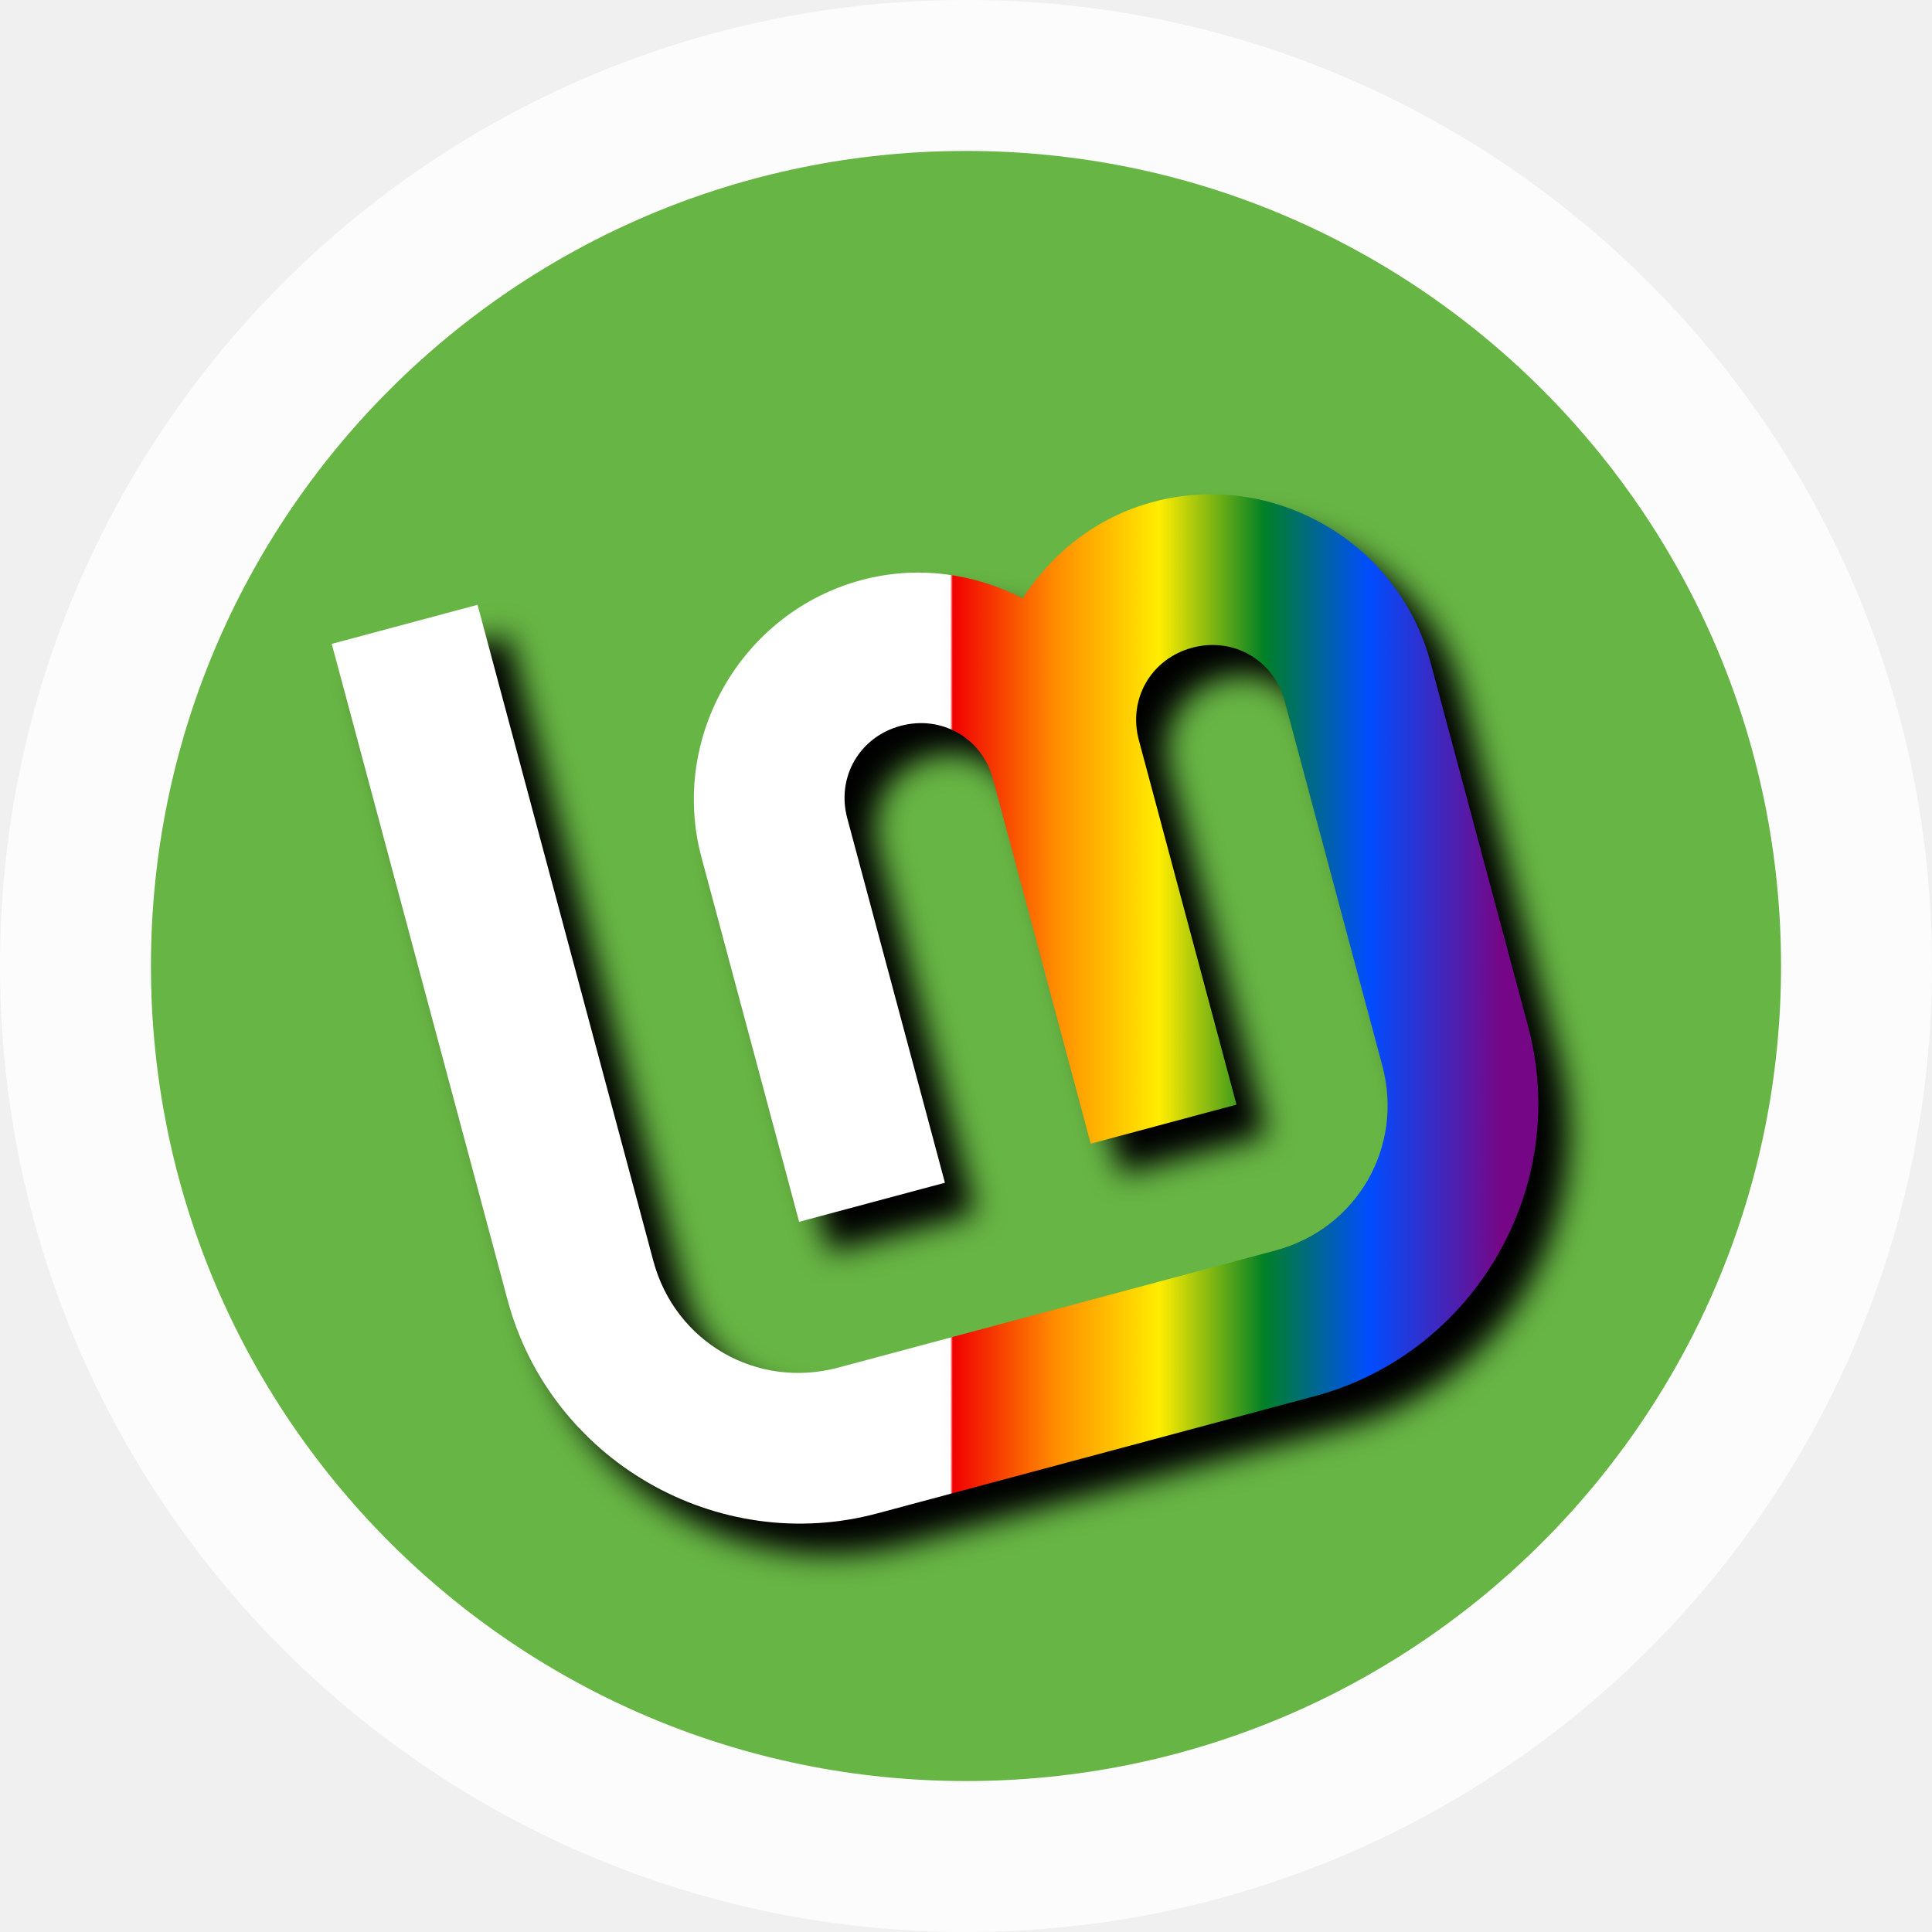
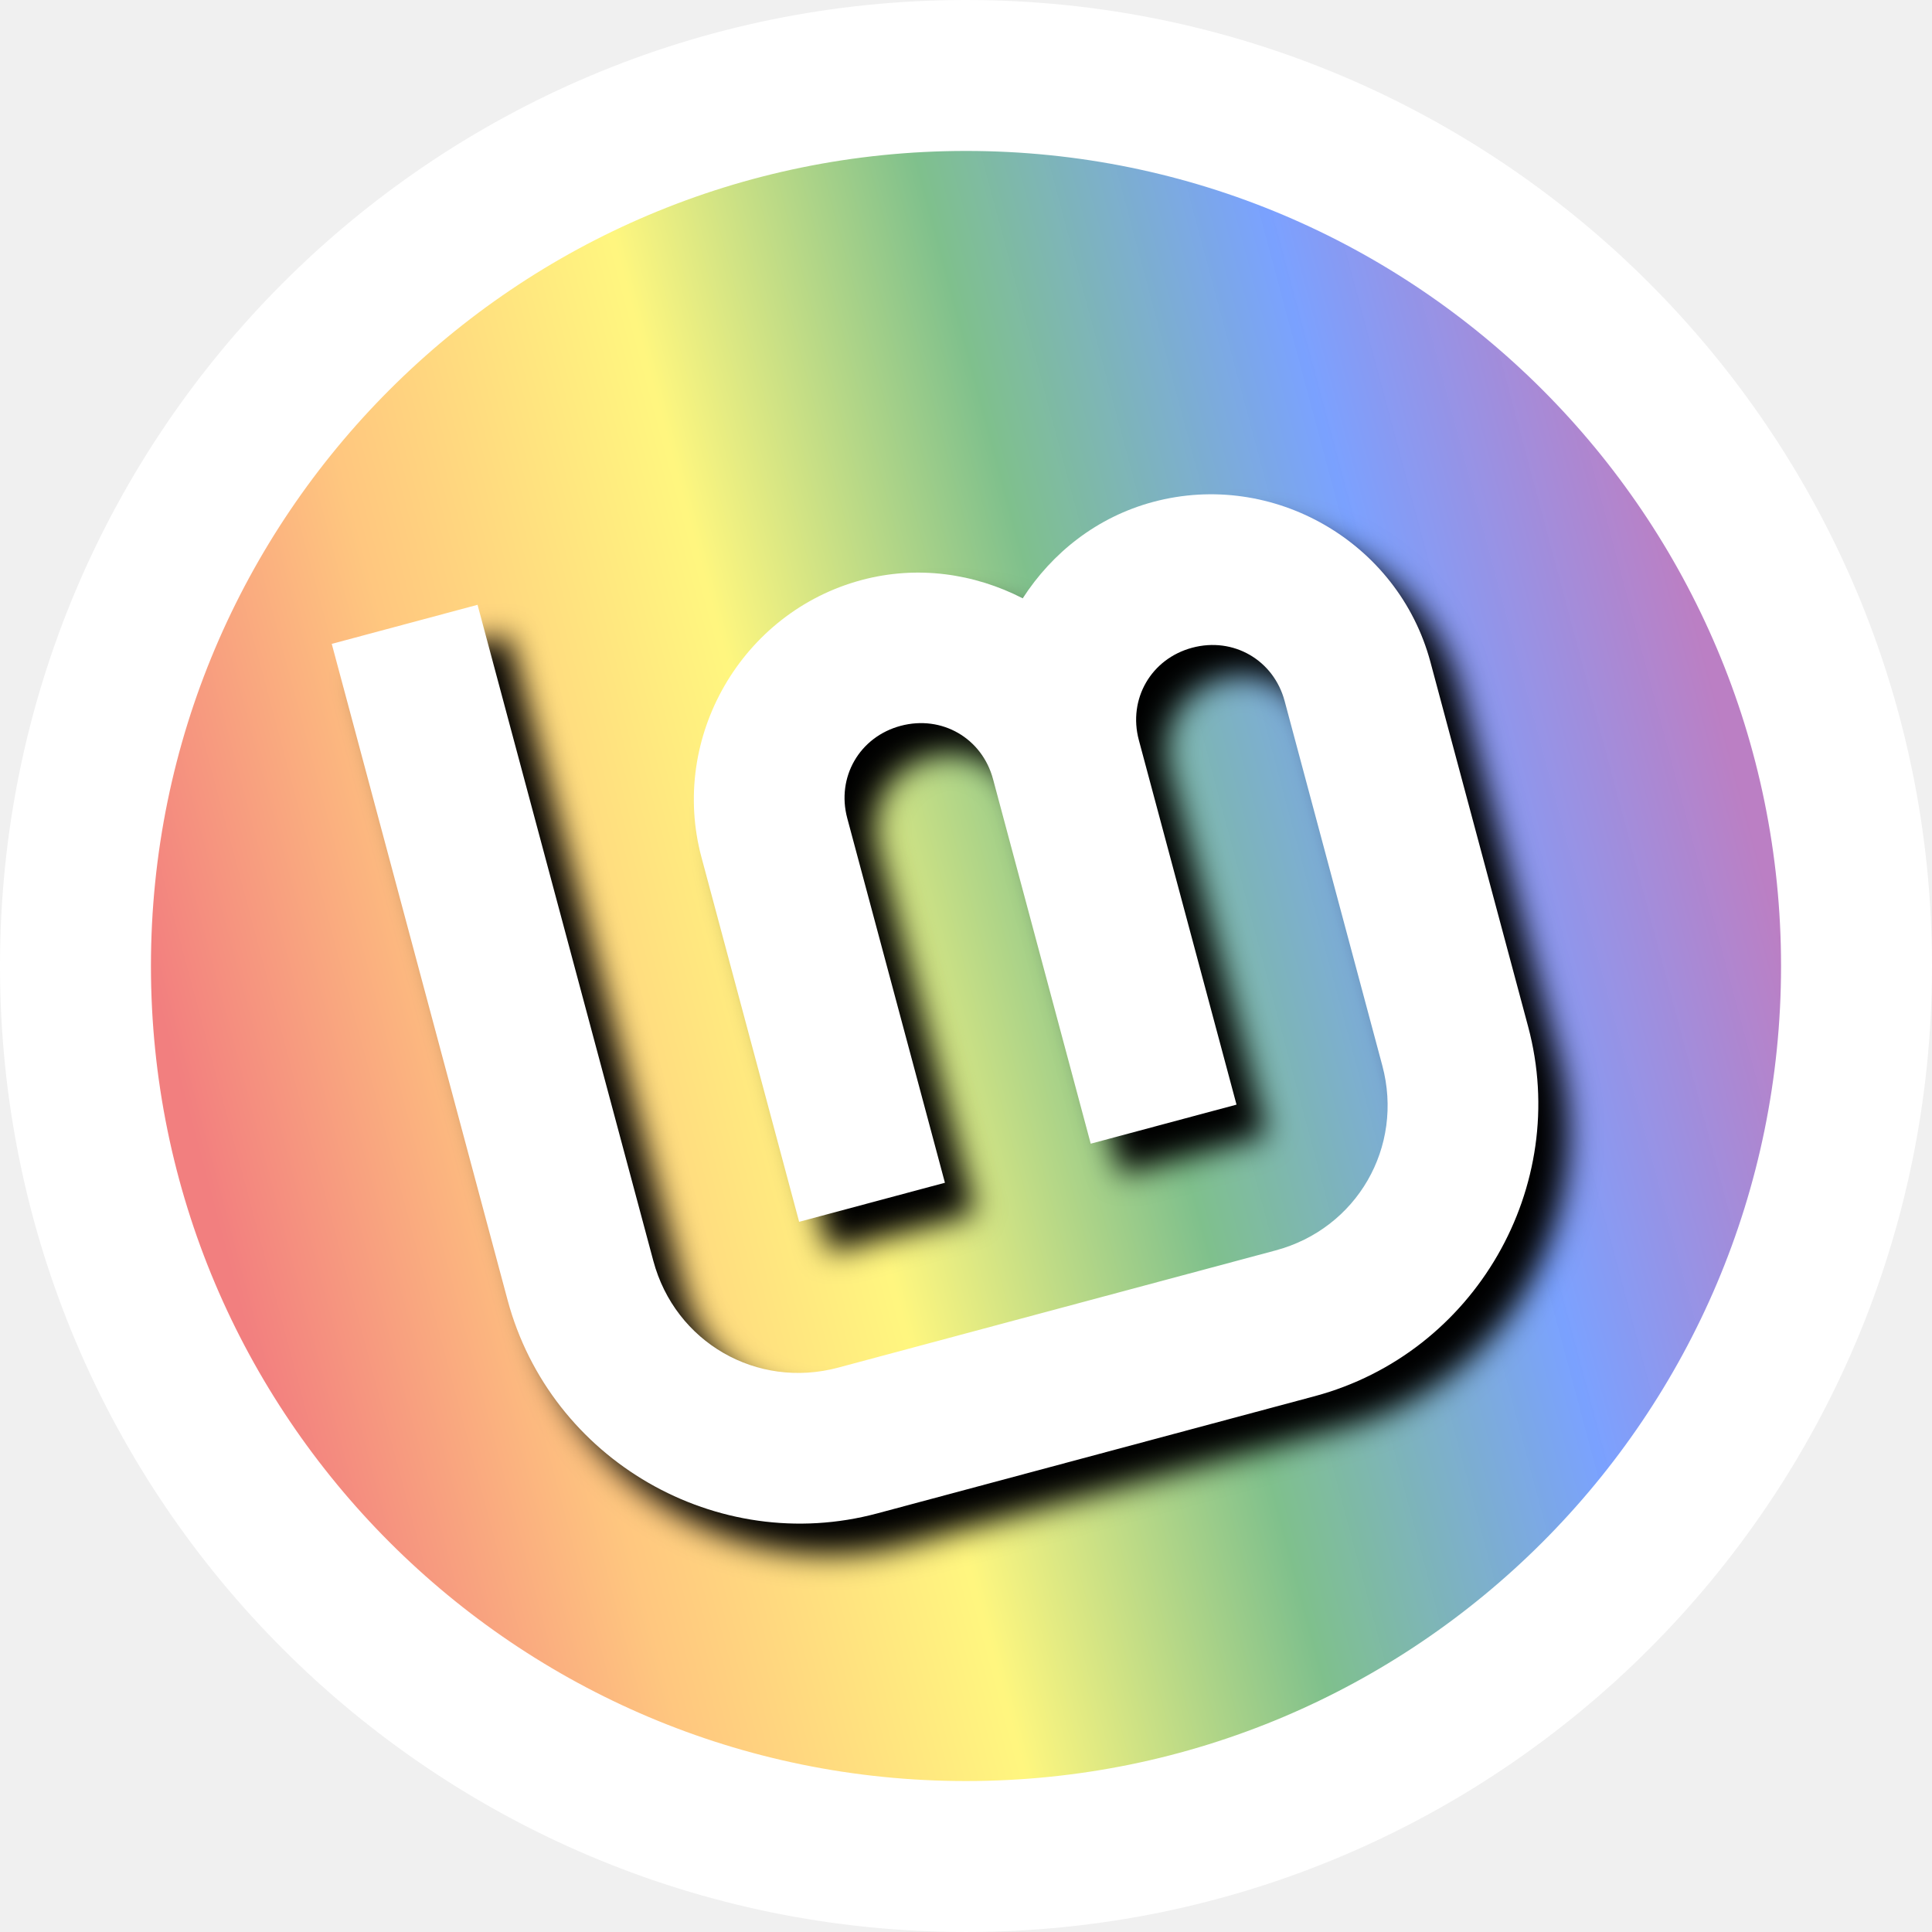
- <svg xmlns="http://www.w3.org/2000/svg" xmlns:xlink="http://www.w3.org/1999/xlink" width="67.734mm" height="67.734mm" viewBox="0 0 67.734 67.734" version="1.1" id="svg5" xml:space="preserve">
+ <svg xmlns="http://www.w3.org/2000/svg" xmlns:xlink="http://www.w3.org/1999/xlink" width="67.734mm" height="67.734mm" viewBox="0 0 67.734 67.734" version="1.1" id="svg5">
  <defs id="defs2">
-     <linearGradient id="linearGradient931">
-       <stop style="stop-color:#67b544;stop-opacity:1;" offset="0.5" id="stop917" />
-       <stop style="stop-color:#f10001;stop-opacity:1;" offset="0.596" id="stop919" />
-       <stop style="stop-color:#ff8c00;stop-opacity:1;" offset="0.635" id="stop921" />
-       <stop style="stop-color:#ffed00;stop-opacity:1;" offset="0.7" id="stop923" />
-       <stop style="stop-color:#008026;stop-opacity:1;" offset="0.828" id="stop925" />
-       <stop style="stop-color:#004dff;stop-opacity:1;" offset="0.92" id="stop927" />
-       <stop style="stop-color:#750787;stop-opacity:1;" offset="1" id="stop929" />
-     </linearGradient>
-     <linearGradient id="linearGradient3487-1">
-       <stop style="stop-color:#e40303;stop-opacity:1;" offset="0.15" id="stop902" />
-       <stop style="stop-color:#ff8c00;stop-opacity:1;" offset="0.32" id="stop904" />
-       <stop style="stop-color:#ffed00;stop-opacity:1;" offset="0.48" id="stop906" />
-       <stop style="stop-color:#008026;stop-opacity:1;" offset="0.64" id="stop908" />
-       <stop style="stop-color:#004dff;stop-opacity:1;" offset="0.8" id="stop910" />
-       <stop style="stop-color:#750787;stop-opacity:1;" offset="0.902" id="stop912" />
-     </linearGradient>
-     <linearGradient id="linearGradient3487">
-       <stop style="stop-color:#e40303;stop-opacity:1;" offset="0.15" id="stop6022" />
-       <stop style="stop-color:#ff8c00;stop-opacity:1;" offset="0.32" id="stop6024" />
-       <stop style="stop-color:#ffed00;stop-opacity:1;" offset="0.48" id="stop6026" />
-       <stop style="stop-color:#008026;stop-opacity:1;" offset="0.64" id="stop6028" />
-       <stop style="stop-color:#004dff;stop-opacity:1;" offset="0.8" id="stop6030" />
-       <stop style="stop-color:#750787;stop-opacity:1;" offset="0.902" id="stop6032" />
-     </linearGradient>
-     <linearGradient id="linearGradient3487-2">
-       <stop style="stop-color:#ffffff;stop-opacity:1;" offset="0.5" id="stop3483" />
-       <stop style="stop-color:#f10001;stop-opacity:1;" offset="0.502" id="stop1421" />
-       <stop style="stop-color:#ff8c00;stop-opacity:1;" offset="0.58" id="stop4195" />
-       <stop style="stop-color:#ffed00;stop-opacity:1;" offset="0.66" id="stop4473" />
-       <stop style="stop-color:#008026;stop-opacity:1;" offset="0.74" id="stop4889" />
-       <stop style="stop-color:#004dff;stop-opacity:1;" offset="0.82" id="stop5236" />
-       <stop style="stop-color:#750787;stop-opacity:1;" offset="0.92" id="stop5583" />
+     <linearGradient id="linearGradient1286">
+       <stop style="stop-color:#e60000;stop-opacity:0.5;" offset="0" id="stop1282" />
+       <stop style="stop-color:#ff8e00;stop-opacity:0.5;" offset="0.196" id="stop3470" />
+       <stop style="stop-color:#ffef00;stop-opacity:0.5;" offset="0.403" id="stop10390" />
+       <stop style="stop-color:#00821b;stop-opacity:0.5;" offset="0.6" id="stop11256" />
+       <stop style="stop-color:#004bff;stop-opacity:0.52;" offset="0.804" id="stop11258" />
+       <stop style="stop-color:#780089;stop-opacity:0.5;" offset="1" id="stop3468" />
    </linearGradient>
    <linearGradient id="linearGradient59240">
      <stop style="stop-color:#376326;stop-opacity:1;" offset="0" id="stop59238" />
    </linearGradient>
    <filter style="color-interpolation-filters:sRGB" id="filter116945" x="-0.03" y="-0.035" width="1.085" height="1.1">
      <feFlood flood-opacity="1" flood-color="rgb(0,0,0)" result="flood" id="feFlood116935" />
      <feComposite in="flood" in2="SourceGraphic" operator="in" result="composite1" id="feComposite116937" />
      <feGaussianBlur in="composite1" stdDeviation="2" result="blur" id="feGaussianBlur116939" />
      <feOffset dx="4" dy="4" result="offset" id="feOffset116941" />
      <feComposite in="SourceGraphic" in2="offset" operator="over" result="composite2" id="feComposite116943" />
    </filter>
    <filter style="color-interpolation-filters:sRGB" id="filter116975" x="-0.017" y="-0.136" width="1.047" height="1.386">
      <feFlood flood-opacity="1" flood-color="rgb(0,0,0)" result="flood" id="feFlood116965" />
      <feComposite in="flood" in2="SourceGraphic" operator="in" result="composite1" id="feComposite116967" />
      <feGaussianBlur in="composite1" stdDeviation="2" result="blur" id="feGaussianBlur116969" />
      <feOffset dx="4" dy="4" result="offset" id="feOffset116971" />
      <feComposite in="SourceGraphic" in2="offset" operator="over" result="composite2" id="feComposite116973" />
    </filter>
-     <linearGradient xlink:href="#linearGradient3487-2" id="linearGradient1445" x1="39.159" y1="135.692" x2="212.637" y2="135.692" gradientUnits="userSpaceOnUse" />
+     <linearGradient xlink:href="#linearGradient1286" id="linearGradient1288" x1="34.122" y1="181.948" x2="236.984" y2="127.591" gradientUnits="userSpaceOnUse" spreadMethod="pad" />
  </defs>
  <g id="layer1" transform="translate(68.90229,-99.98752)" style="display:inline">
    <g id="g854" transform="matrix(0.2645833,0,0,0.2645833,-68.90212,99.98769)">
      <g id="layer3">
-         <path id="path32" style="fill:#67b544;fill-opacity:1;stroke:#fcfcfc;stroke-width:20.001;stroke-linecap:round;stroke-linejoin:bevel;stroke-miterlimit:4;stroke-dasharray:none;stroke-dashoffset:200.013;stroke-opacity:1" d="M 128,10 A 118,118 0 0 0 10,128 118,118 0 0 0 128,246 118,118 0 0 0 246,128 118,118 0 0 0 128,10 Z" />
-         <path style="color:#000000;fill:url(#linearGradient1445);fill-opacity:1.0;stroke:none;stroke-width:0;-inkscape-stroke:none;filter:url(#filter116945)" d="m 43.959,85.317 23.294,86.933 c 5.687,21.224 27.766,33.971 48.99,28.284 l 57.956,-15.529 c 21.224,-5.687 33.971,-27.766 28.284,-48.99 L 189.541,87.72 C 185.284,71.83 168.689,62.249 152.799,66.507 145.376,68.496 139.418,73.237 135.517,79.281 129.115,75.997 121.585,74.87 114.162,76.859 98.273,81.117 88.691,97.712 92.949,113.602 l 12.941,48.296 19.319,-5.176 -12.941,-48.296 c -1.46,-5.449 1.622,-10.787 7.071,-12.247 5.449,-1.46 10.787,1.622 12.247,7.071 l 12.941,48.296 19.319,-5.176 -12.941,-48.296 c -1.46,-5.449 1.622,-10.787 7.071,-12.247 5.449,-1.46 10.787,1.622 12.247,7.071 l 12.941,48.296 c 2.889,10.784 -3.358,21.605 -14.142,24.495 l -57.956,15.529 c -10.784,2.889 -21.605,-3.358 -24.495,-14.142 L 63.278,80.141 Z" id="path4193" />
+         <g id="layer2" style="display:inline" />
+         <path id="path32-6" style="display:inline;fill:#ffffff;fill-opacity:1;stroke:none;stroke-width:20.001;stroke-linecap:round;stroke-linejoin:bevel;stroke-miterlimit:4;stroke-dasharray:none;stroke-dashoffset:200.013;stroke-opacity:1" d="M 128,10 A 118,118 0 0 0 10,128 118,118 0 0 0 128,246 118,118 0 0 0 246,128 118,118 0 0 0 128,10 Z" />
+         <path id="path32" style="fill:url(#linearGradient1288);fill-opacity:1;stroke:#ffffff;stroke-width:20.001;stroke-linecap:round;stroke-linejoin:bevel;stroke-miterlimit:4;stroke-dasharray:none;stroke-dashoffset:200.013;stroke-opacity:1" d="M 128,10 A 118,118 0 0 0 10,128 118,118 0 0 0 128,246 118,118 0 0 0 246,128 118,118 0 0 0 128,10 Z" />
+         <path style="color:#000000;fill:#ffffff;fill-opacity:1;stroke:none;stroke-width:0;-inkscape-stroke:none;filter:url(#filter116945)" d="m 43.959,85.317 23.294,86.933 c 5.687,21.224 27.766,33.971 48.99,28.284 l 57.956,-15.529 c 21.224,-5.687 33.971,-27.766 28.284,-48.99 L 189.541,87.72 C 185.284,71.83 168.689,62.249 152.799,66.507 145.376,68.496 139.418,73.237 135.517,79.281 129.115,75.997 121.585,74.87 114.162,76.859 98.273,81.117 88.691,97.712 92.949,113.602 l 12.941,48.296 19.319,-5.176 -12.941,-48.296 c -1.46,-5.449 1.622,-10.787 7.071,-12.247 5.449,-1.46 10.787,1.622 12.247,7.071 l 12.941,48.296 19.319,-5.176 -12.941,-48.296 c -1.46,-5.449 1.622,-10.787 7.071,-12.247 5.449,-1.46 10.787,1.622 12.247,7.071 l 12.941,48.296 c 2.889,10.784 -3.358,21.605 -14.142,24.495 l -57.956,15.529 c -10.784,2.889 -21.605,-3.358 -24.495,-14.142 L 63.278,80.141 Z" id="path4193" />
      </g>
      <g id="g923" style="fill:#ffffff;fill-opacity:1;stroke:#ffffff;stroke-opacity:1" />
    </g>
  </g>
</svg>
